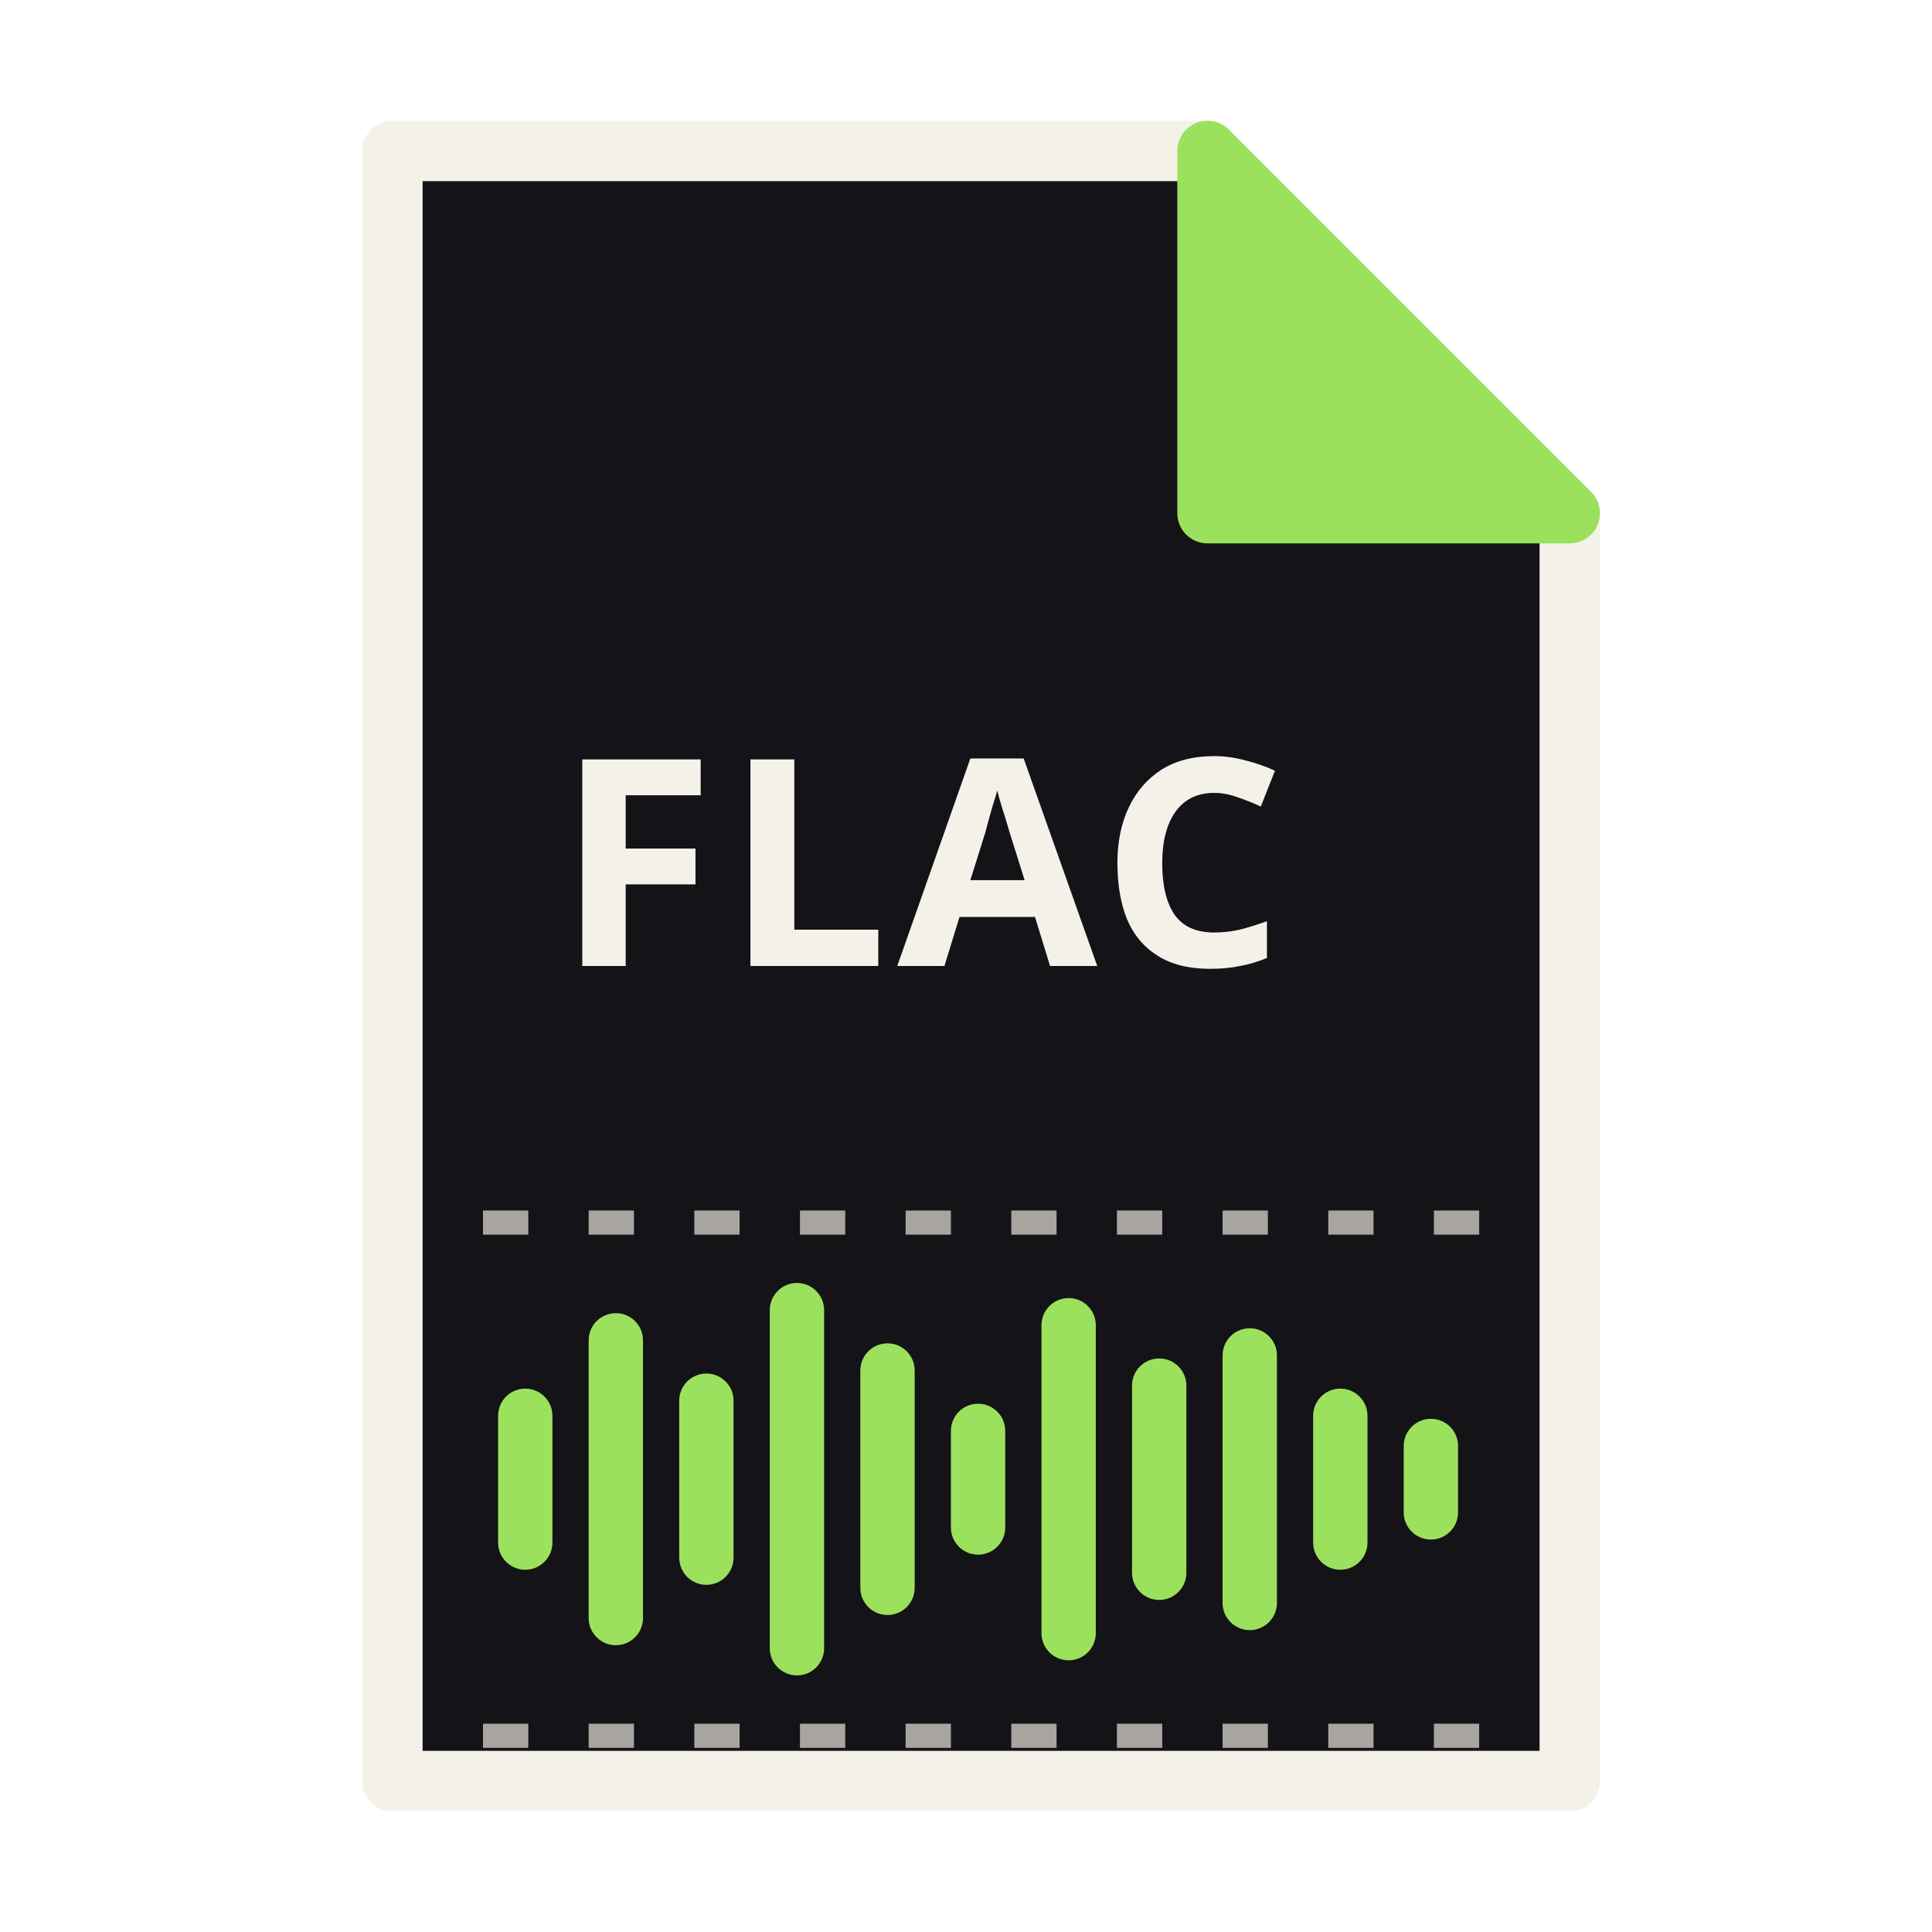
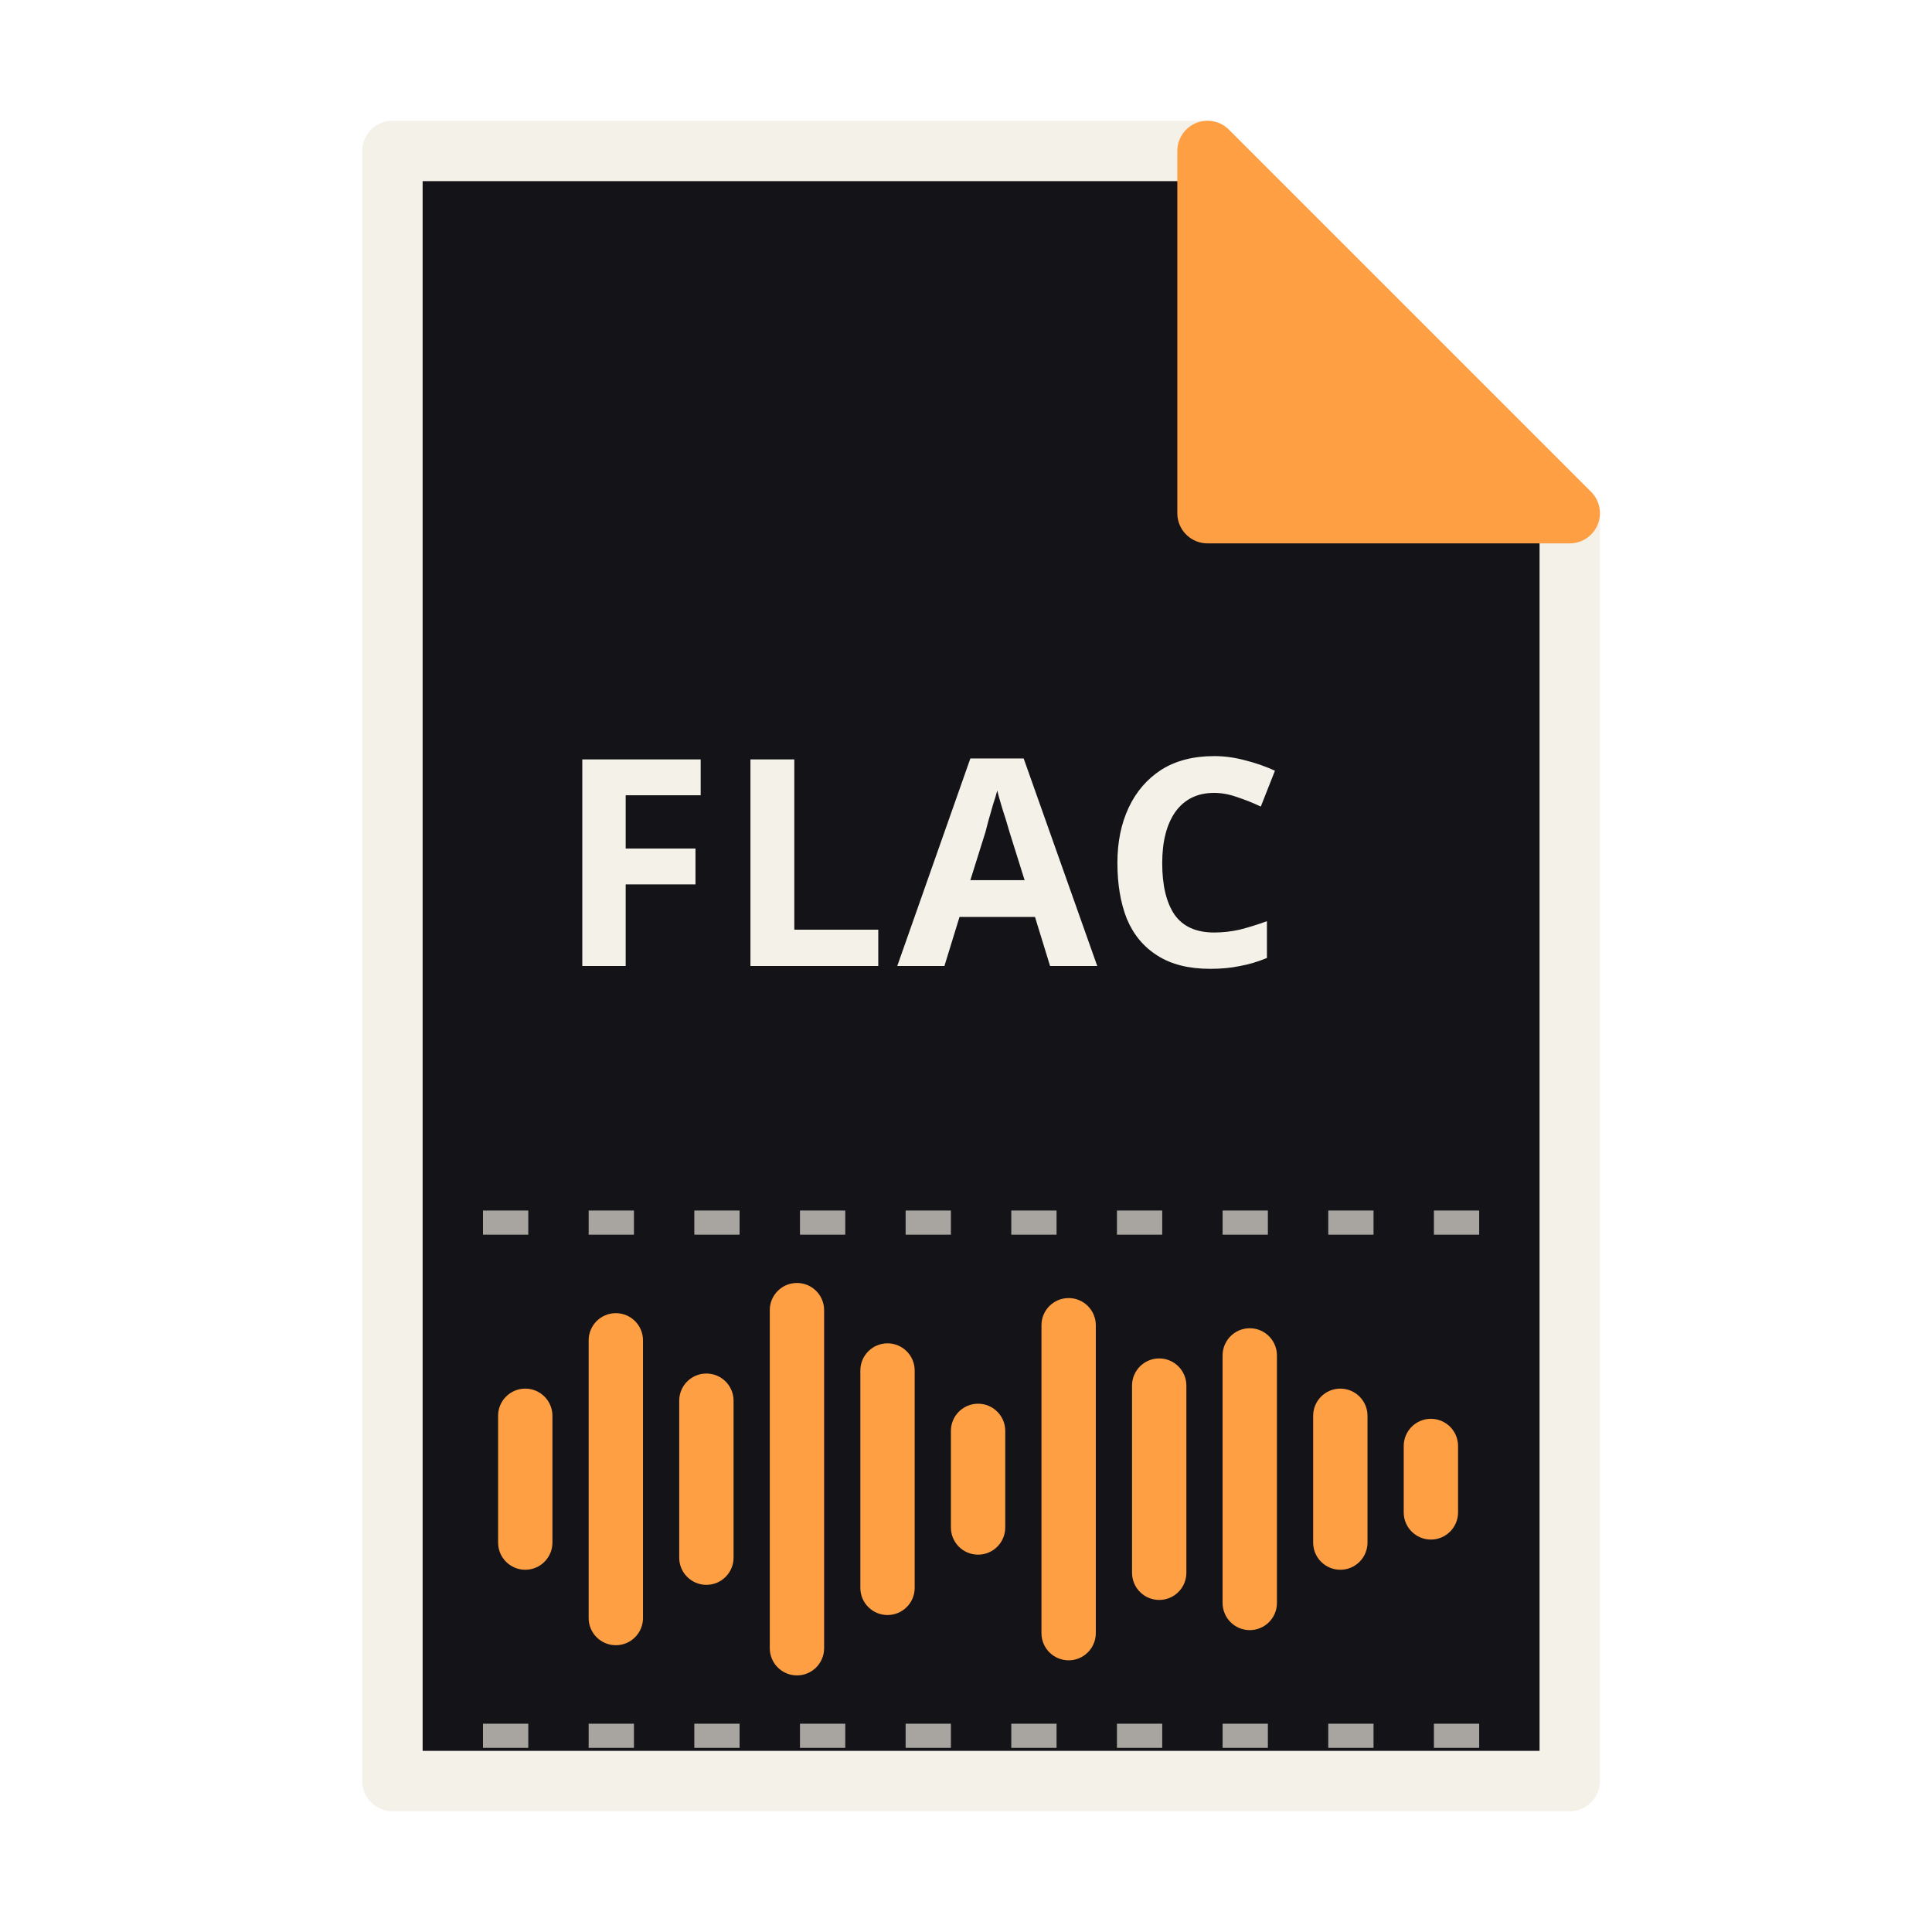
<svg xmlns="http://www.w3.org/2000/svg" viewBox="0 0 64 64" width="64" height="64">
  <path d="M13 5H40L52 17V59H13Z" fill="#141317" stroke="#f4f1e9" stroke-width="2" stroke-linejoin="round" />
-   <path d="M40 5V17H52Z" fill="#9be15d" stroke="#9be15d" stroke-width="2" stroke-linejoin="round" />
+   <path d="M40 5V17H52Z" fill="#ff9f43" stroke="#ff9f43" stroke-width="2" stroke-linejoin="round" />
  <path d="M16 40.5H49M16 57.5H49" stroke="#a8a5a0" stroke-width=".8" stroke-dasharray="1.5 2" />
-   <rect x="16.5" y="46.0" width="1.8" height="6" rx=".9" fill="#9be15d" />
-   <rect x="19.5" y="43.5" width="1.8" height="11" rx=".9" fill="#9be15d" />
-   <rect x="22.5" y="45.5" width="1.8" height="7" rx=".9" fill="#9be15d" />
-   <rect x="25.5" y="42.5" width="1.8" height="13" rx=".9" fill="#9be15d" />
-   <rect x="28.5" y="44.5" width="1.8" height="9" rx=".9" fill="#9be15d" />
-   <rect x="31.5" y="46.5" width="1.8" height="5" rx=".9" fill="#9be15d" />
-   <rect x="34.5" y="43.0" width="1.8" height="12" rx=".9" fill="#9be15d" />
-   <rect x="37.5" y="45.0" width="1.8" height="8" rx=".9" fill="#9be15d" />
-   <rect x="40.5" y="44.0" width="1.8" height="10" rx=".9" fill="#9be15d" />
-   <rect x="43.5" y="46.0" width="1.8" height="6" rx=".9" fill="#9be15d" />
-   <rect x="46.5" y="47.0" width="1.8" height="4" rx=".9" fill="#9be15d" />
+   <rect x="16.5" y="46.0" width="1.8" height="6" rx=".9" fill="#ff9f43" />
+   <rect x="19.5" y="43.5" width="1.8" height="11" rx=".9" fill="#ff9f43" />
+   <rect x="22.5" y="45.5" width="1.8" height="7" rx=".9" fill="#ff9f43" />
+   <rect x="25.5" y="42.5" width="1.8" height="13" rx=".9" fill="#ff9f43" />
+   <rect x="28.5" y="44.5" width="1.8" height="9" rx=".9" fill="#ff9f43" />
+   <rect x="31.5" y="46.5" width="1.8" height="5" rx=".9" fill="#ff9f43" />
+   <rect x="34.5" y="43.0" width="1.8" height="12" rx=".9" fill="#ff9f43" />
+   <rect x="37.5" y="45.0" width="1.8" height="8" rx=".9" fill="#ff9f43" />
+   <rect x="40.5" y="44.0" width="1.8" height="10" rx=".9" fill="#ff9f43" />
+   <rect x="43.5" y="46.0" width="1.8" height="6" rx=".9" fill="#ff9f43" />
+   <rect x="46.5" y="47.0" width="1.8" height="4" rx=".9" fill="#ff9f43" />
  <text x="30.5" y="32" text-anchor="middle" font-family="'Archivo Black','Arial Black',Impact,sans-serif" font-size="9.6" font-weight="900" fill="#f4f1e9" letter-spacing=".3">FLAC</text>
</svg>
